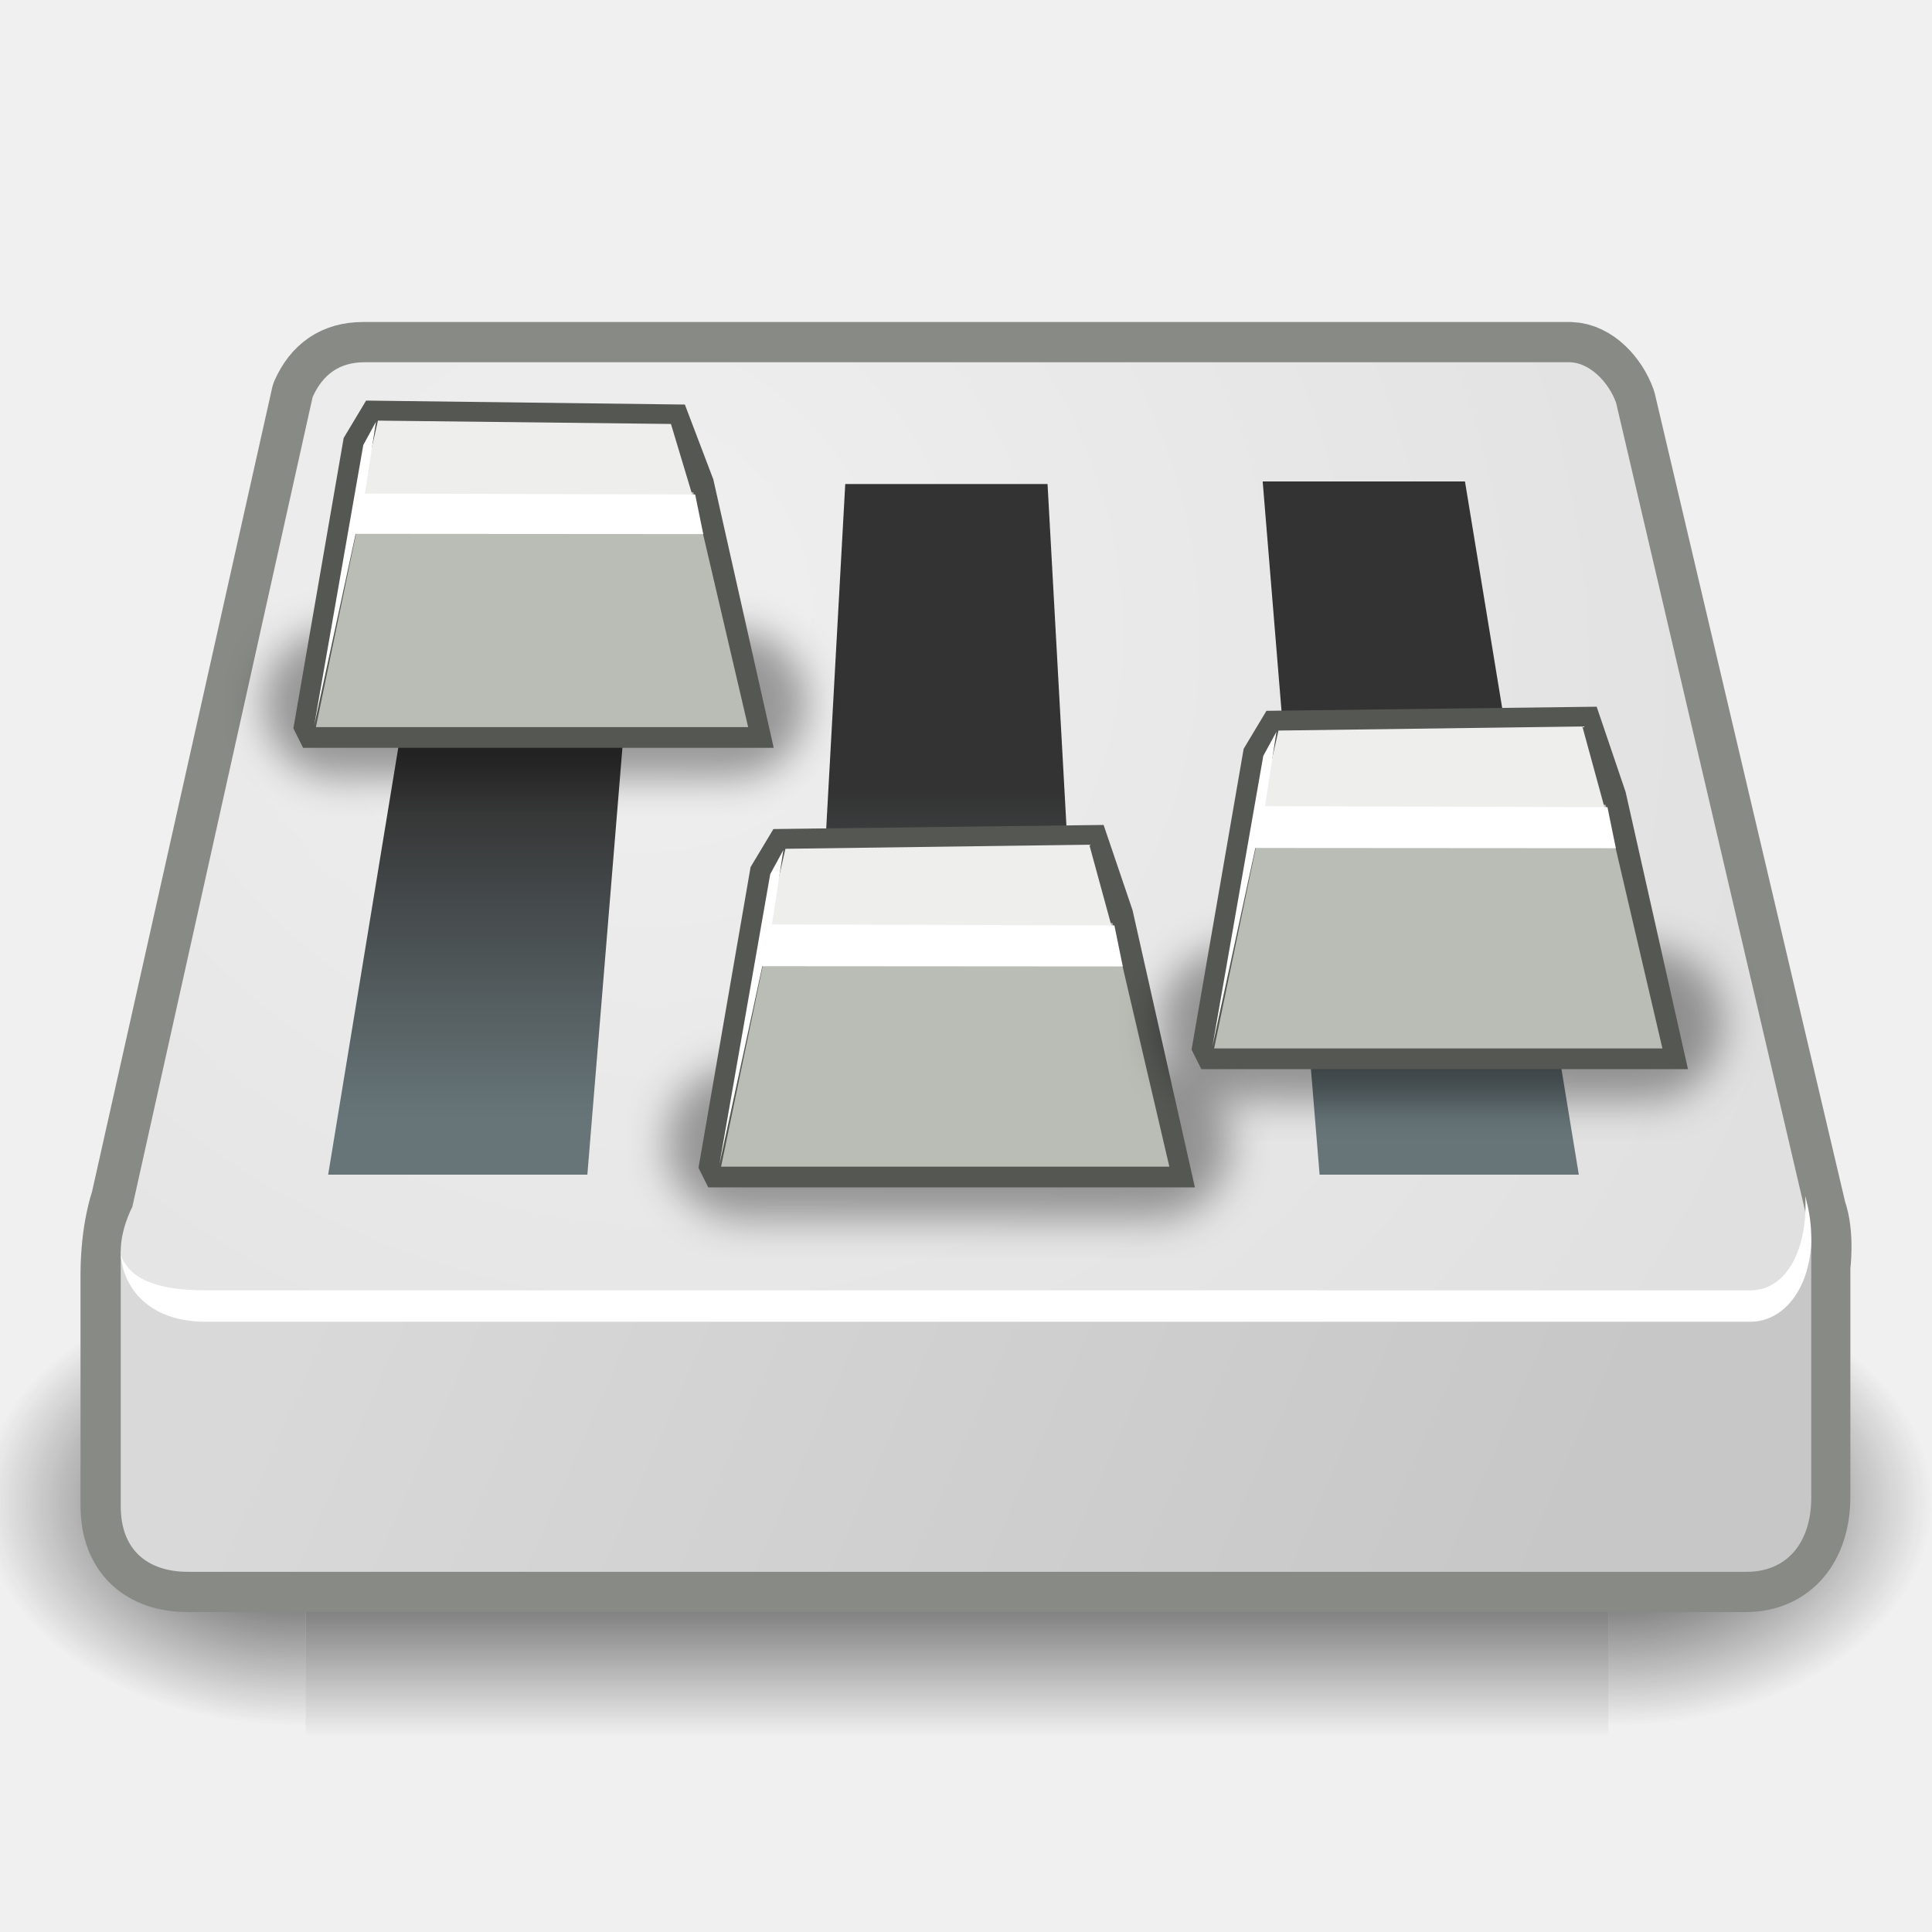
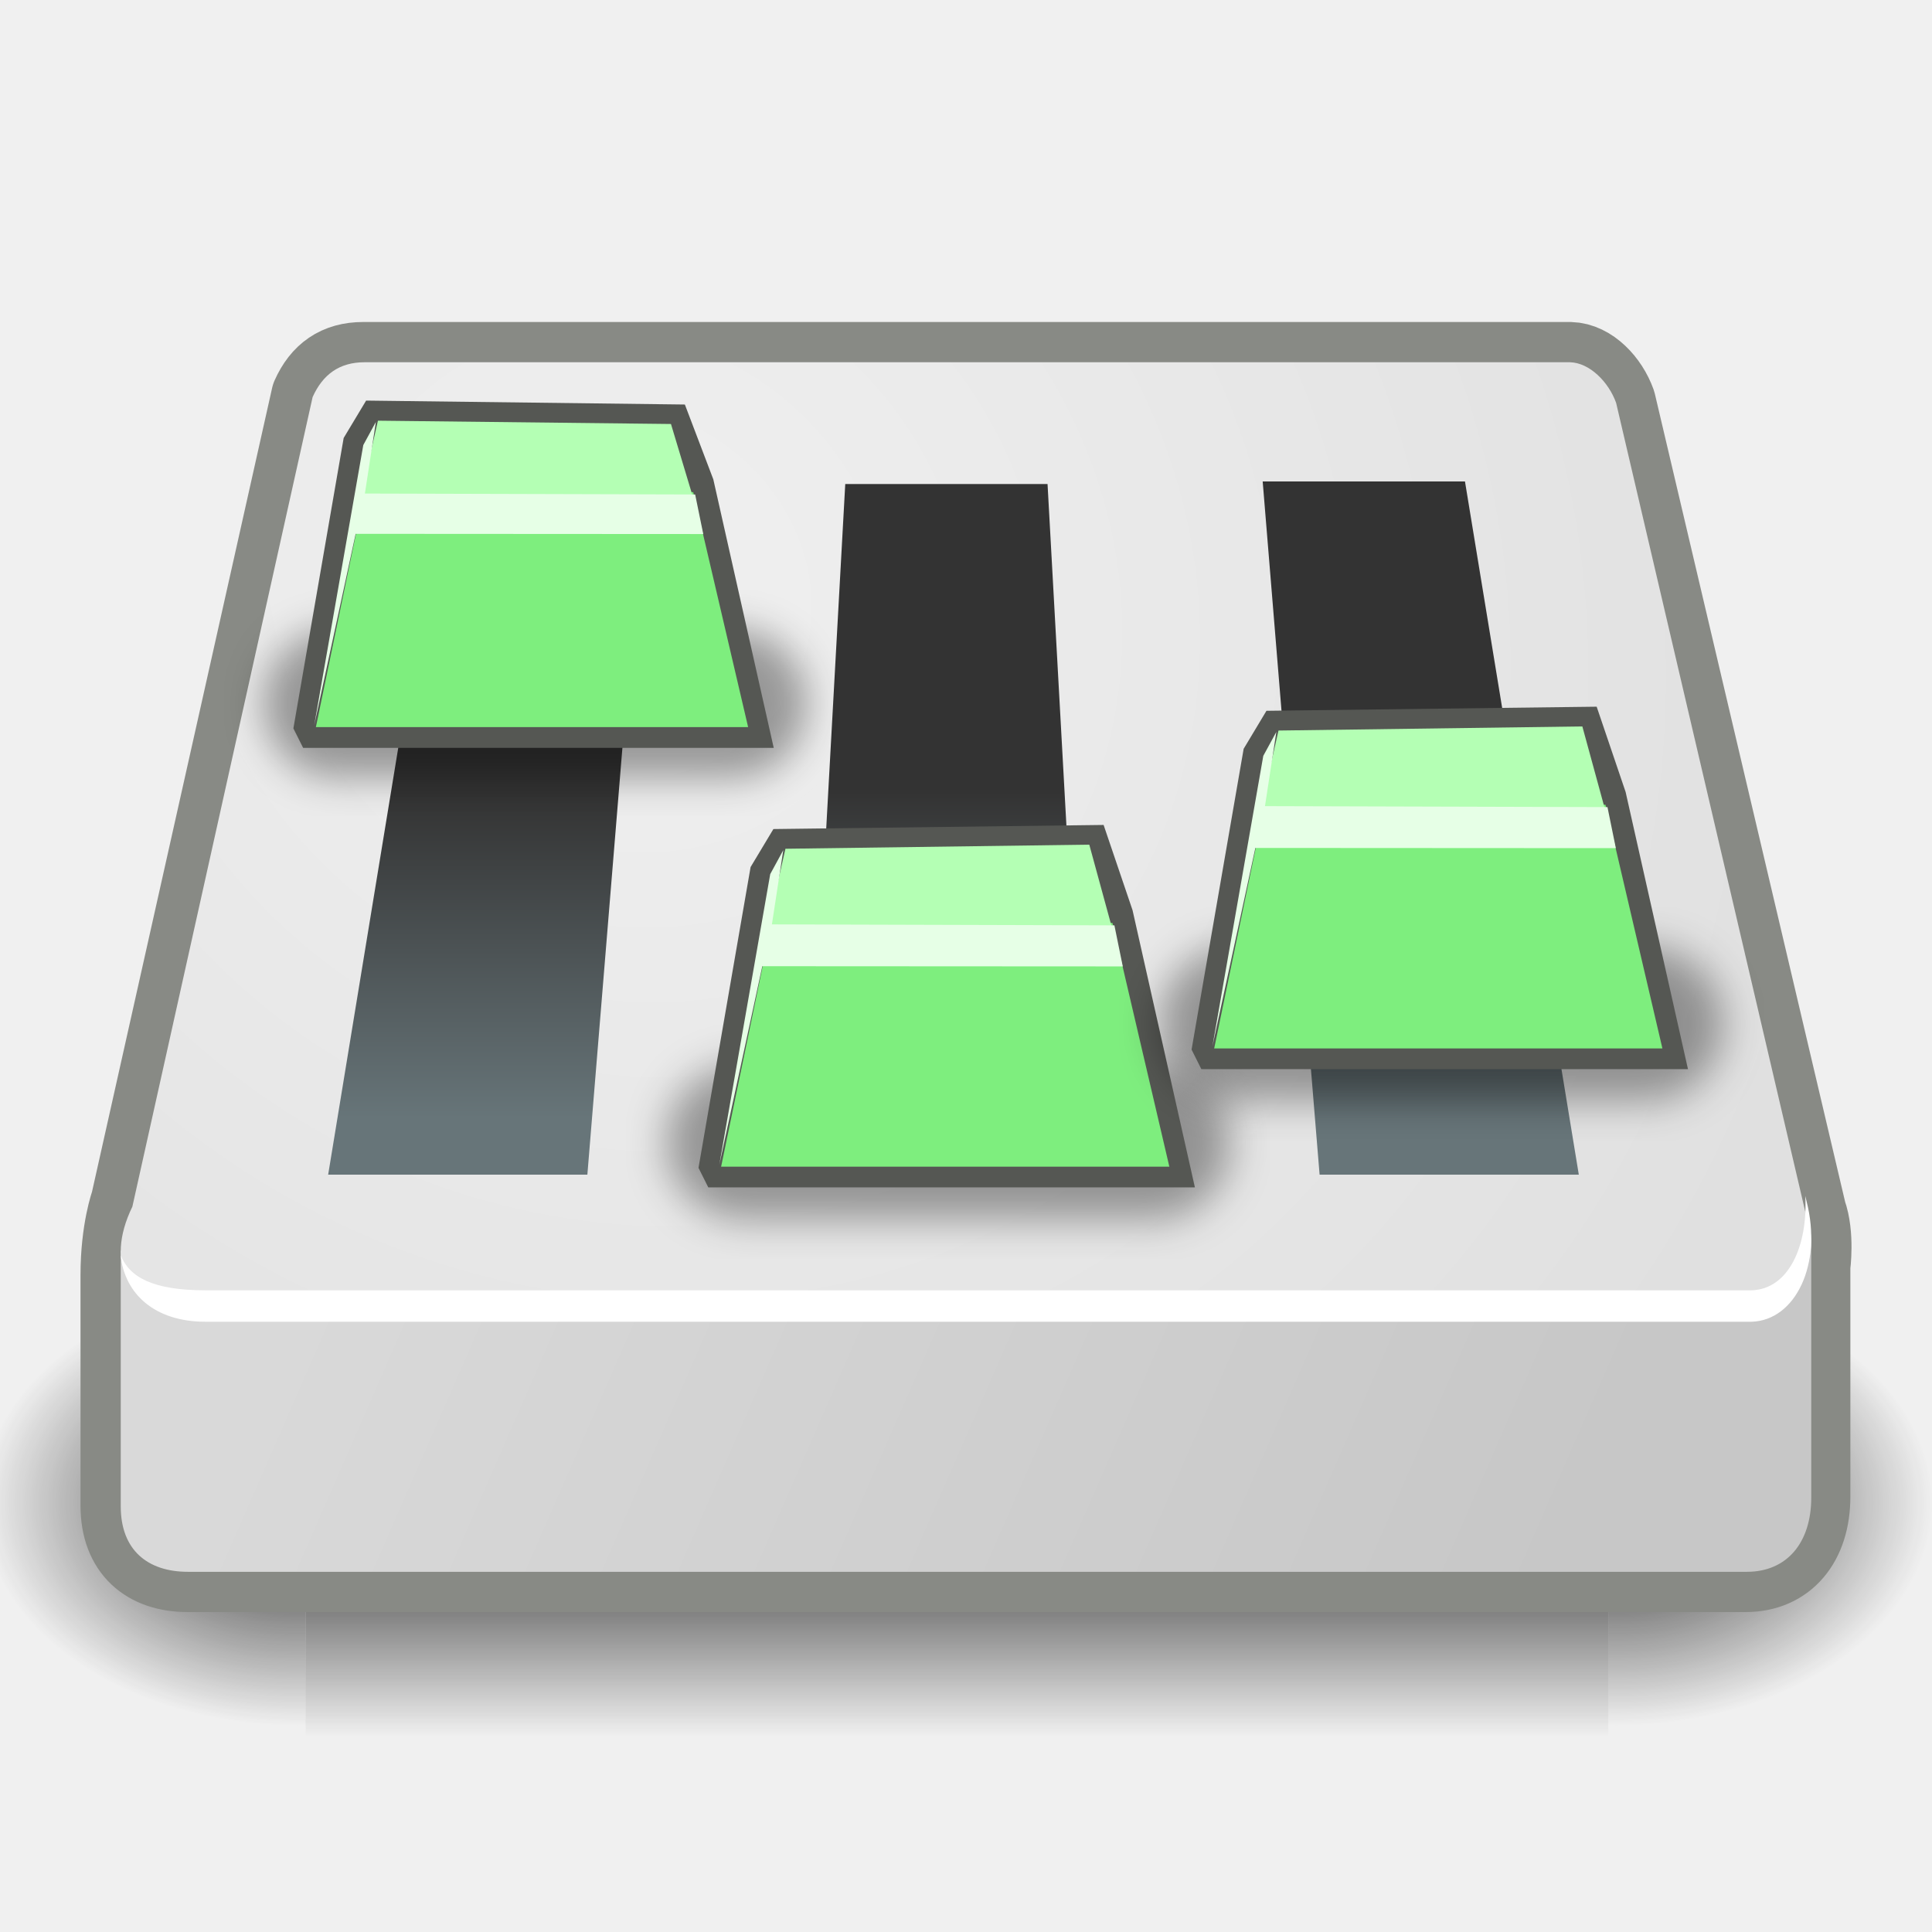
<svg xmlns="http://www.w3.org/2000/svg" xmlns:xlink="http://www.w3.org/1999/xlink" width="48" height="48" id="svg7854" version="1.0">
  <defs id="defs7856">
    <linearGradient id="linearGradient24230">
      <stop id="stop24232" offset="0" style="stop-color:#677579;stop-opacity:1;" />
      <stop id="stop24234" offset="1" style="stop-color:#333333;stop-opacity:1;" />
    </linearGradient>
    <linearGradient id="linearGradient5048">
      <stop id="stop5050" offset="0" style="stop-color:black;stop-opacity:0;" />
      <stop style="stop-color:black;stop-opacity:1;" offset="0.5" id="stop5056" />
      <stop id="stop5052" offset="1" style="stop-color:black;stop-opacity:0;" />
    </linearGradient>
    <linearGradient id="linearGradient4228">
      <stop style="stop-color:#d9d9d9;stop-opacity:1;" offset="0" id="stop4230" />
      <stop style="stop-color:#c7c7c7;stop-opacity:1;" offset="1" id="stop4232" />
    </linearGradient>
    <linearGradient id="linearGradient4244">
      <stop style="stop-color:#f0f0f0;stop-opacity:1;" offset="0" id="stop4246" />
      <stop style="stop-color:#e0e0e0;stop-opacity:1;" offset="1" id="stop4248" />
    </linearGradient>
    <linearGradient id="linearGradient5060">
      <stop id="stop5062" offset="0" style="stop-color:black;stop-opacity:1;" />
      <stop id="stop5064" offset="1" style="stop-color:black;stop-opacity:0;" />
    </linearGradient>
    <linearGradient xlink:href="#linearGradient4228" id="linearGradient6613" gradientUnits="userSpaceOnUse" gradientTransform="matrix(1.003903,0,0,1,-0.2863699,4.084439)" x1="7.605" y1="28.481" x2="36.183" y2="40.944" />
    <radialGradient xlink:href="#linearGradient4244" id="radialGradient6615" gradientUnits="userSpaceOnUse" gradientTransform="matrix(1.290185,0.7884154,-0.7129611,1.179602,-2.632237,-1.077583)" cx="15.571" cy="2.959" fx="15.571" fy="2.959" r="20.936" />
    <linearGradient xlink:href="#linearGradient24230" id="linearGradient6626" gradientUnits="userSpaceOnUse" gradientTransform="matrix(-1,0,0,0.587604,48.51835,9.808271)" x1="12.513" y1="30.586" x2="12.513" y2="16.886" />
    <linearGradient xlink:href="#linearGradient24230" id="linearGradient6628" gradientUnits="userSpaceOnUse" gradientTransform="matrix(1,0,0,0.587604,-1.140279,9.808271)" x1="12.513" y1="30.586" x2="12.513" y2="16.886" />
    <linearGradient xlink:href="#linearGradient24230" id="linearGradient6635" gradientUnits="userSpaceOnUse" gradientTransform="translate(11,-3.973982)" x1="12.513" y1="30.586" x2="12.513" y2="23.636" />
    <filter x="-0.071" width="1.142" y="-0.261" height="1.523" id="filter7681">
      <feGaussianBlur stdDeviation="0.458" id="feGaussianBlur7683" />
    </filter>
    <linearGradient xlink:href="#linearGradient5048" id="linearGradient7734" gradientUnits="userSpaceOnUse" gradientTransform="matrix(6.702375e-2,0,0,4.7279468e-2,0.3013351,14.32798)" x1="302.857" y1="366.648" x2="302.857" y2="609.505" />
    <radialGradient xlink:href="#linearGradient5060" id="radialGradient7736" gradientUnits="userSpaceOnUse" gradientTransform="matrix(6.702375e-2,0,0,4.7279468e-2,0.3145254,14.32798)" cx="605.714" cy="486.648" fx="605.714" fy="486.648" r="117.143" />
    <radialGradient xlink:href="#linearGradient5060" id="radialGradient7738" gradientUnits="userSpaceOnUse" gradientTransform="matrix(-6.702375e-2,0,0,4.7279468e-2,48.73675,14.32798)" cx="605.714" cy="486.648" fx="605.714" fy="486.648" r="117.143" />
  </defs>
  <g id="layer1">
    <g id="g7729" transform="translate(-0.75,0)">
      <rect y="31.663" x="8.344" height="11.482" width="32.363" id="rect6591" style="opacity:0.853;color:#000000;fill:url(#linearGradient7734);fill-opacity:1;fill-rule:nonzero;stroke:none;stroke-width:1;stroke-linecap:round;stroke-linejoin:miter;marker:none;marker-start:none;marker-mid:none;marker-end:none;stroke-miterlimit:4;stroke-dasharray:none;stroke-dashoffset:0;stroke-opacity:1;visibility:visible;display:inline;overflow:visible" />
      <path id="path6593" d="M 40.707,31.663 C 40.707,31.663 40.707,43.145 40.707,43.145 C 44.159,43.166 49.051,40.572 49.051,37.403 C 49.051,34.234 45.2,31.663 40.707,31.663 z" style="opacity:0.853;color:#000000;fill:url(#radialGradient7736);fill-opacity:1;fill-rule:nonzero;stroke:none;stroke-width:1;stroke-linecap:round;stroke-linejoin:miter;marker:none;marker-start:none;marker-mid:none;marker-end:none;stroke-miterlimit:4;stroke-dasharray:none;stroke-dashoffset:0;stroke-opacity:1;visibility:visible;display:inline;overflow:visible" />
      <path style="opacity:0.853;color:#000000;fill:url(#radialGradient7738);fill-opacity:1;fill-rule:nonzero;stroke:none;stroke-width:1;stroke-linecap:round;stroke-linejoin:miter;marker:none;marker-start:none;marker-mid:none;marker-end:none;stroke-miterlimit:4;stroke-dasharray:none;stroke-dashoffset:0;stroke-opacity:1;visibility:visible;display:inline;overflow:visible" d="M 8.344,31.663 C 8.344,31.663 8.344,43.145 8.344,43.145 C 4.893,43.166 2.6449977e-09,40.572 2.6449977e-09,37.403 C 2.6449977e-09,34.234 3.852,31.663 8.344,31.663 z" id="path6595" />
    </g>
    <path style="fill:none;fill-opacity:1;fill-rule:evenodd;stroke:#888a85;stroke-width:2;stroke-linecap:round;stroke-linejoin:round;stroke-miterlimit:4;stroke-dasharray:none;stroke-opacity:1" d="M 9.023,9 C 8.395,9 7.988,9.294 7.737,9.855 C 7.737,9.855 3.251,29.877 3.251,29.877 C 3.251,29.877 3,30.557 3,31.681 C 3,31.681 3,37.405 3,37.405 C 3,38.501 3.66,39.051 4.663,39.051 L 43.372,39.051 C 44.361,39.051 44.972,38.323 44.972,37.183 L 44.972,31.46 C 44.972,31.46 45.078,30.679 44.878,30.13 L 40.141,10.013 C 39.956,9.494 39.502,9.012 39.012,9 L 9.023,9 z" id="path6597" />
    <path style="fill:url(#linearGradient6613);fill-opacity:1;fill-rule:evenodd;stroke:none;stroke-width:1.02px;stroke-linecap:butt;stroke-linejoin:miter;stroke-opacity:1" d="M 3,31.081 L 3.768,30.389 L 41.524,30.452 L 45,30.769 L 45,37.207 C 45,38.333 44.391,39.051 43.402,39.051 L 4.668,39.051 C 3.666,39.051 3,38.509 3,37.426 L 3,31.081 z" id="path6599" />
    <path style="fill:url(#radialGradient6615);fill-opacity:1;fill-rule:evenodd;stroke:none;stroke-width:1px;stroke-linecap:butt;stroke-linejoin:miter;stroke-opacity:1" d="M 3.289,29.978 C 2.573,31.455 3.289,32.392 4.328,32.392 C 4.328,32.392 43.448,32.392 43.448,32.392 C 44.57,32.368 45.299,31.371 44.881,30.23 L 40.152,10.009 C 39.967,9.492 39.495,9.012 39.006,9 L 9.057,9 C 8.43,9 8.018,9.306 7.767,9.865 C 7.767,9.865 3.289,29.978 3.289,29.978 z" id="path6601" />
    <path style="fill:#ffffff;fill-opacity:1;fill-rule:evenodd;stroke:none;stroke-width:1px;stroke-linecap:butt;stroke-linejoin:miter;stroke-opacity:1" d="M 44.852,29.713 C 44.916,30.963 44.435,32.029 43.52,32.057 C 43.52,32.057 5.1,32.057 5.1,32.057 C 3.801,32.057 3.218,31.732 3,31.189 C 3.092,32.133 3.832,32.838 5.1,32.838 C 5.1,32.838 43.52,32.838 43.52,32.838 C 44.604,32.805 45.286,31.414 44.883,29.843 L 44.852,29.713 z" id="path6603" />
    <path style="color:#000000;fill:url(#linearGradient6628);fill-opacity:1;fill-rule:nonzero;stroke:none;stroke-width:1;stroke-linecap:butt;stroke-linejoin:miter;marker:none;marker-start:none;marker-mid:none;marker-end:none;stroke-miterlimit:4;stroke-dashoffset:0;stroke-opacity:1;visibility:visible;display:inline;overflow:visible" d="M 10.981,11.962 L 16.007,11.962 L 14.593,29.184 L 8.153,29.184 L 10.981,11.962 z" id="rect6619" />
    <path id="path6624" d="M 36.397,11.962 L 31.371,11.962 L 32.785,29.184 L 39.225,29.184 L 36.397,11.962 z" style="color:#000000;fill:url(#linearGradient6626);fill-opacity:1;fill-rule:nonzero;stroke:none;stroke-width:1;stroke-linecap:butt;stroke-linejoin:miter;marker:none;marker-start:none;marker-mid:none;marker-end:none;stroke-miterlimit:4;stroke-dashoffset:0;stroke-opacity:1;visibility:visible;display:inline;overflow:visible" />
    <path style="color:#000000;fill:url(#linearGradient6635);fill-opacity:1;fill-rule:nonzero;stroke:none;stroke-width:1;stroke-linecap:butt;stroke-linejoin:miter;marker:none;marker-start:none;marker-mid:none;marker-end:none;stroke-miterlimit:4;stroke-dashoffset:0;stroke-opacity:1;visibility:visible;display:inline;overflow:visible" d="M 21,12.026 L 26.026,12.026 L 26.964,29 L 20.062,29 L 21,12.026 z" id="rect6630" />
-     <g id="g7685" transform="translate(-1,-2)">
-       <rect transform="matrix(1.087379,0,0,1.087379,-2.146238,-2.654126)" ry="1.75" rx="1.75" y="28.625" x="18.125" height="3.5" width="12.875" id="rect7619" style="opacity:0.365;color:#000000;fill:#000000;fill-opacity:1;fill-rule:evenodd;stroke:none;stroke-width:1px;stroke-linecap:butt;stroke-linejoin:miter;marker:none;marker-start:none;marker-mid:none;marker-end:none;stroke-miterlimit:4;stroke-dasharray:none;stroke-dashoffset:0;stroke-opacity:1;visibility:visible;display:inline;overflow:visible;filter:url(#filter7681);enable-background:accumulate" />
-       <path id="path7612" d="M 28.062,23 L 20.5,23.094 L 20.125,23.719 L 18.875,30.938 L 18.906,31 L 30.062,31 L 28.656,24.75 L 28.062,23 z" style="opacity:1;color:#000000;fill:#babdb6;fill-opacity:1;fill-rule:evenodd;stroke:#555753;stroke-width:1px;stroke-linecap:butt;stroke-linejoin:miter;marker:none;marker-start:none;marker-mid:none;marker-end:none;stroke-miterlimit:4;stroke-dasharray:none;stroke-dashoffset:0;stroke-opacity:1;visibility:visible;display:inline;overflow:visible;enable-background:accumulate" />
-       <path id="path6637" d="M 18.915,30.985 L 30.052,30.985 L 28.638,24.931 L 20.153,25.019 L 18.915,30.985 z" style="opacity:1;color:#000000;fill:#babdb6;fill-opacity:1;fill-rule:evenodd;stroke:none;stroke-width:1px;stroke-linecap:butt;stroke-linejoin:miter;marker:none;marker-start:none;marker-mid:none;marker-end:none;stroke-miterlimit:4;stroke-dasharray:none;stroke-dashoffset:0;stroke-opacity:1;visibility:visible;display:inline;overflow:visible;enable-background:accumulate" />
-       <path id="path7608" d="M 20.514,23.088 L 20.072,25.024 L 28.625,25.043 L 28.063,22.986 L 20.514,23.088 z" style="opacity:1;color:#000000;fill:#eeeeec;fill-opacity:1;fill-rule:evenodd;stroke:none;stroke-width:1px;stroke-linecap:butt;stroke-linejoin:miter;marker:none;marker-start:none;marker-mid:none;marker-end:none;stroke-miterlimit:4;stroke-dasharray:none;stroke-dashoffset:0;stroke-opacity:1;visibility:visible;display:inline;overflow:visible;enable-background:accumulate" />
-       <path id="path7610" d="M 20.462,23.119 L 20.136,23.717 L 18.871,30.941 L 19.939,26.005 L 28.895,26.011 L 28.687,24.991 L 20.178,24.967 L 20.462,23.119 z" style="opacity:1;color:#000000;fill:#ffffff;fill-opacity:1;fill-rule:evenodd;stroke:none;stroke-width:1px;stroke-linecap:butt;stroke-linejoin:miter;marker:none;marker-start:none;marker-mid:none;marker-end:none;stroke-miterlimit:4;stroke-dasharray:none;stroke-dashoffset:0;stroke-opacity:1;visibility:visible;display:inline;overflow:visible;enable-background:accumulate" />
-     </g>
-     <g id="g7692" transform="matrix(0.9642857,0,0,0.9642857,-10.39107,-11.81317)">
-       <rect style="opacity:0.365;color:#000000;fill:#000000;fill-opacity:1;fill-rule:evenodd;stroke:none;stroke-width:1px;stroke-linecap:butt;stroke-linejoin:miter;marker:none;marker-start:none;marker-mid:none;marker-end:none;stroke-miterlimit:4;stroke-dasharray:none;stroke-dashoffset:0;stroke-opacity:1;visibility:visible;display:inline;overflow:visible;filter:url(#filter7681);enable-background:accumulate" id="rect7694" width="12.875" height="3.5" x="18.125" y="28.625" rx="1.75" ry="1.75" transform="matrix(1.087379,0,0,1.087379,-2.146238,-2.654126)" />
-       <path style="opacity:1;color:#000000;fill:#babdb6;fill-opacity:1;fill-rule:evenodd;stroke:#555753;stroke-width:1.037px;stroke-linecap:butt;stroke-linejoin:miter;marker:none;marker-start:none;marker-mid:none;marker-end:none;stroke-miterlimit:4;stroke-dasharray:none;stroke-dashoffset:0;stroke-opacity:1;visibility:visible;display:inline;overflow:visible;enable-background:accumulate" d="M 28.062,23.188 L 20.5,23.094 L 20.125,23.719 L 18.875,30.938 L 18.906,31 L 30.062,31 L 28.656,24.75 L 28.062,23.188 z" id="path7696" />
-       <path style="opacity:1;color:#000000;fill:#babdb6;fill-opacity:1;fill-rule:evenodd;stroke:none;stroke-width:1px;stroke-linecap:butt;stroke-linejoin:miter;marker:none;marker-start:none;marker-mid:none;marker-end:none;stroke-miterlimit:4;stroke-dasharray:none;stroke-dashoffset:0;stroke-opacity:1;visibility:visible;display:inline;overflow:visible;enable-background:accumulate" d="M 18.915,30.985 L 30.052,30.985 L 28.638,24.931 L 20.153,25.019 L 18.915,30.985 z" id="path7698" />
-       <path style="opacity:1;color:#000000;fill:#eeeeec;fill-opacity:1;fill-rule:evenodd;stroke:none;stroke-width:1px;stroke-linecap:butt;stroke-linejoin:miter;marker:none;marker-start:none;marker-mid:none;marker-end:none;stroke-miterlimit:4;stroke-dasharray:none;stroke-dashoffset:0;stroke-opacity:1;visibility:visible;display:inline;overflow:visible;enable-background:accumulate" d="M 20.514,23.088 L 20.072,25.024 L 28.625,25.043 L 28.063,23.174 L 20.514,23.088 z" id="path7700" />
-       <path style="opacity:1;color:#000000;fill:#ffffff;fill-opacity:1;fill-rule:evenodd;stroke:none;stroke-width:1px;stroke-linecap:butt;stroke-linejoin:miter;marker:none;marker-start:none;marker-mid:none;marker-end:none;stroke-miterlimit:4;stroke-dasharray:none;stroke-dashoffset:0;stroke-opacity:1;visibility:visible;display:inline;overflow:visible;enable-background:accumulate" d="M 20.462,23.119 L 20.136,23.717 L 18.871,30.941 L 19.939,26.005 L 28.895,26.011 L 28.687,24.991 L 20.178,24.967 L 20.462,23.119 z" id="path7702" />
-     </g>
-     <g transform="translate(11.25,-4.9375)" id="g7704">
-       <rect transform="matrix(1.087379,0,0,1.087379,-2.146238,-2.654126)" ry="1.75" rx="1.75" y="28.625" x="18.125" height="3.5" width="12.875" id="rect7706" style="opacity:0.365;color:#000000;fill:#000000;fill-opacity:1;fill-rule:evenodd;stroke:none;stroke-width:1px;stroke-linecap:butt;stroke-linejoin:miter;marker:none;marker-start:none;marker-mid:none;marker-end:none;stroke-miterlimit:4;stroke-dasharray:none;stroke-dashoffset:0;stroke-opacity:1;visibility:visible;display:inline;overflow:visible;filter:url(#filter7681);enable-background:accumulate" />
-       <path id="path7708" d="M 28.062,23 L 20.5,23.094 L 20.125,23.719 L 18.875,30.938 L 18.906,31 L 30.062,31 L 28.656,24.75 L 28.062,23 z" style="opacity:1;color:#000000;fill:#babdb6;fill-opacity:1;fill-rule:evenodd;stroke:#555753;stroke-width:1px;stroke-linecap:butt;stroke-linejoin:miter;marker:none;marker-start:none;marker-mid:none;marker-end:none;stroke-miterlimit:4;stroke-dasharray:none;stroke-dashoffset:0;stroke-opacity:1;visibility:visible;display:inline;overflow:visible;enable-background:accumulate" />
-       <path id="path7710" d="M 18.915,30.985 L 30.052,30.985 L 28.638,24.931 L 20.153,25.019 L 18.915,30.985 z" style="opacity:1;color:#000000;fill:#babdb6;fill-opacity:1;fill-rule:evenodd;stroke:none;stroke-width:1px;stroke-linecap:butt;stroke-linejoin:miter;marker:none;marker-start:none;marker-mid:none;marker-end:none;stroke-miterlimit:4;stroke-dasharray:none;stroke-dashoffset:0;stroke-opacity:1;visibility:visible;display:inline;overflow:visible;enable-background:accumulate" />
-       <path id="path7712" d="M 20.514,23.088 L 20.072,25.024 L 28.625,25.043 L 28.063,22.986 L 20.514,23.088 z" style="opacity:1;color:#000000;fill:#eeeeec;fill-opacity:1;fill-rule:evenodd;stroke:none;stroke-width:1px;stroke-linecap:butt;stroke-linejoin:miter;marker:none;marker-start:none;marker-mid:none;marker-end:none;stroke-miterlimit:4;stroke-dasharray:none;stroke-dashoffset:0;stroke-opacity:1;visibility:visible;display:inline;overflow:visible;enable-background:accumulate" />
-       <path id="path7714" d="M 20.462,23.119 L 20.136,23.717 L 18.871,30.941 L 19.939,26.005 L 28.895,26.011 L 28.687,24.991 L 20.178,24.967 L 20.462,23.119 z" style="opacity:1;color:#000000;fill:#ffffff;fill-opacity:1;fill-rule:evenodd;stroke:none;stroke-width:1px;stroke-linecap:butt;stroke-linejoin:miter;marker:none;marker-start:none;marker-mid:none;marker-end:none;stroke-miterlimit:4;stroke-dasharray:none;stroke-dashoffset:0;stroke-opacity:1;visibility:visible;display:inline;overflow:visible;enable-background:accumulate" />
-     </g>
+     <rect style="color:#000000;display:inline;overflow:visible;visibility:visible;opacity:0.365;fill:#000000;fill-opacity:1;fill-rule:evenodd;stroke:none;stroke-width:1px;stroke-linecap:butt;stroke-linejoin:miter;stroke-miterlimit:4;stroke-dasharray:none;stroke-dashoffset:0;stroke-opacity:1;marker:none;marker-start:none;marker-mid:none;marker-end:none;filter:url(#filter7681);enable-background:accumulate" id="rect7619" width="12.875" height="3.5" x="18.125" y="28.625" rx="1.75" ry="1.75" transform="matrix(1.087379,0,0,1.087379,-3.146238,-4.654126)" />
+     <path style="color:#000000;display:inline;overflow:visible;visibility:visible;opacity:1;fill:#babdb6;fill-opacity:1;fill-rule:evenodd;stroke:#555753;stroke-width:1px;stroke-linecap:butt;stroke-linejoin:miter;stroke-miterlimit:4;stroke-dasharray:none;stroke-dashoffset:0;stroke-opacity:1;marker:none;marker-start:none;marker-mid:none;marker-end:none;enable-background:accumulate" d="M 27.062,21 19.5,21.094 19.125,21.719 17.875,28.938 17.906,29 29.062,29 27.656,22.75 27.062,21 Z" id="path7612" />
+     <path style="color:#000000;display:inline;overflow:visible;visibility:visible;opacity:1;fill:#7eee7e;fill-opacity:1;fill-rule:evenodd;stroke:none;stroke-width:1px;stroke-linecap:butt;stroke-linejoin:miter;stroke-miterlimit:4;stroke-dasharray:none;stroke-dashoffset:0;stroke-opacity:1;marker:none;marker-start:none;marker-mid:none;marker-end:none;enable-background:accumulate" d="m 17.915,28.985 11.137,0 -1.414,-6.055 -8.485,0.088 -1.237,5.966 z" id="path6637" />
+     <path style="color:#000000;display:inline;overflow:visible;visibility:visible;opacity:1;fill:#b4ffb4;fill-opacity:1;fill-rule:evenodd;stroke:none;stroke-width:1px;stroke-linecap:butt;stroke-linejoin:miter;stroke-miterlimit:4;stroke-dasharray:none;stroke-dashoffset:0;stroke-opacity:1;marker:none;marker-start:none;marker-mid:none;marker-end:none;enable-background:accumulate" d="m 19.514,21.088 -0.442,1.936 8.553,0.018 -0.562,-2.057 -7.549,0.102 z" id="path7608" />
+     <path style="color:#000000;display:inline;overflow:visible;visibility:visible;opacity:1;fill:#e6ffe6;fill-opacity:1;fill-rule:evenodd;stroke:none;stroke-width:1px;stroke-linecap:butt;stroke-linejoin:miter;stroke-miterlimit:4;stroke-dasharray:none;stroke-dashoffset:0;stroke-opacity:1;marker:none;marker-start:none;marker-mid:none;marker-end:none;enable-background:accumulate" d="m 19.462,21.119 -0.326,0.598 -1.265,7.224 1.068,-4.936 8.956,0.005 -0.208,-1.02 -8.509,-0.024 0.283,-1.849 z" id="path7610" />
+     <rect transform="matrix(1.048544,0,0,1.048544,-12.46066,-14.3725)" ry="1.75" rx="1.75" y="28.625" x="18.125" height="3.5" width="12.875" id="rect7694" style="color:#000000;display:inline;overflow:visible;visibility:visible;opacity:0.365;fill:#000000;fill-opacity:1;fill-rule:evenodd;stroke:none;stroke-width:1px;stroke-linecap:butt;stroke-linejoin:miter;stroke-miterlimit:4;stroke-dasharray:none;stroke-dashoffset:0;stroke-opacity:1;marker:none;marker-start:none;marker-mid:none;marker-end:none;filter:url(#filter7681);enable-background:accumulate" />
+     <path id="path7696" d="m 16.669,10.546 -7.292,-0.09 -0.362,0.603 -1.205,6.961 0.03,0.06 10.758,0 -1.356,-6.027 -0.573,-1.507 z" style="color:#000000;display:inline;overflow:visible;visibility:visible;opacity:1;fill:#babdb6;fill-opacity:1;fill-rule:evenodd;stroke:#555753;stroke-width:1px;stroke-linecap:butt;stroke-linejoin:miter;stroke-miterlimit:4;stroke-dasharray:none;stroke-dashoffset:0;stroke-opacity:1;marker:none;marker-start:none;marker-mid:none;marker-end:none;enable-background:accumulate" />
+     <path id="path7698" d="m 7.848,18.065 10.739,0 -1.364,-5.838 -8.182,0.085 -1.193,5.753 z" style="color:#000000;display:inline;overflow:visible;visibility:visible;opacity:1;fill:#7eee7e;fill-opacity:1;fill-rule:evenodd;stroke:none;stroke-width:1px;stroke-linecap:butt;stroke-linejoin:miter;stroke-miterlimit:4;stroke-dasharray:none;stroke-dashoffset:0;stroke-opacity:1;marker:none;marker-start:none;marker-mid:none;marker-end:none;enable-background:accumulate" />
+     <path id="path7700" d="m 9.39,10.451 -0.426,1.867 8.248,0.018 -0.542,-1.802 -7.28,-0.082 z" style="color:#000000;display:inline;overflow:visible;visibility:visible;opacity:1;fill:#b4ffb4;fill-opacity:1;fill-rule:evenodd;stroke:none;stroke-width:1px;stroke-linecap:butt;stroke-linejoin:miter;stroke-miterlimit:4;stroke-dasharray:none;stroke-dashoffset:0;stroke-opacity:1;marker:none;marker-start:none;marker-mid:none;marker-end:none;enable-background:accumulate" />
+     <path id="path7702" d="m 9.34,10.48 -0.314,0.577 -1.22,6.966 1.03,-4.76 8.636,0.005 -0.201,-0.983 -8.205,-0.023 0.273,-1.783 z" style="color:#000000;display:inline;overflow:visible;visibility:visible;opacity:1;fill:#e6ffe6;fill-opacity:1;fill-rule:evenodd;stroke:none;stroke-width:1px;stroke-linecap:butt;stroke-linejoin:miter;stroke-miterlimit:4;stroke-dasharray:none;stroke-dashoffset:0;stroke-opacity:1;marker:none;marker-start:none;marker-mid:none;marker-end:none;enable-background:accumulate" />
+     <rect style="color:#000000;display:inline;overflow:visible;visibility:visible;opacity:0.365;fill:#000000;fill-opacity:1;fill-rule:evenodd;stroke:none;stroke-width:1px;stroke-linecap:butt;stroke-linejoin:miter;stroke-miterlimit:4;stroke-dasharray:none;stroke-dashoffset:0;stroke-opacity:1;marker:none;marker-start:none;marker-mid:none;marker-end:none;filter:url(#filter7681);enable-background:accumulate" id="rect7706" width="12.875" height="3.5" x="18.125" y="28.625" rx="1.75" ry="1.75" transform="matrix(1.087379,0,0,1.087379,9.103762,-7.591626)" />
+     <path style="color:#000000;display:inline;overflow:visible;visibility:visible;opacity:1;fill:#babdb6;fill-opacity:1;fill-rule:evenodd;stroke:#555753;stroke-width:1px;stroke-linecap:butt;stroke-linejoin:miter;stroke-miterlimit:4;stroke-dasharray:none;stroke-dashoffset:0;stroke-opacity:1;marker:none;marker-start:none;marker-mid:none;marker-end:none;enable-background:accumulate" d="m 39.312,18.062 -7.562,0.094 -0.375,0.625 -1.25,7.219 0.031,0.062 11.156,0 -1.406,-6.25 -0.594,-1.75 z" id="path7708" />
+     <path style="color:#000000;display:inline;overflow:visible;visibility:visible;opacity:1;fill:#7eee7e;fill-opacity:1;fill-rule:evenodd;stroke:none;stroke-width:1px;stroke-linecap:butt;stroke-linejoin:miter;stroke-miterlimit:4;stroke-dasharray:none;stroke-dashoffset:0;stroke-opacity:1;marker:none;marker-start:none;marker-mid:none;marker-end:none;enable-background:accumulate" d="m 30.165,26.048 11.137,0 -1.414,-6.055 -8.485,0.088 -1.237,5.966 z" id="path7710" />
+     <path style="color:#000000;display:inline;overflow:visible;visibility:visible;opacity:1;fill:#b4ffb4;fill-opacity:1;fill-rule:evenodd;stroke:none;stroke-width:1px;stroke-linecap:butt;stroke-linejoin:miter;stroke-miterlimit:4;stroke-dasharray:none;stroke-dashoffset:0;stroke-opacity:1;marker:none;marker-start:none;marker-mid:none;marker-end:none;enable-background:accumulate" d="m 31.764,18.151 -0.442,1.936 8.553,0.018 -0.562,-2.057 -7.549,0.102 z" id="path7712" />
+     <path style="color:#000000;display:inline;overflow:visible;visibility:visible;opacity:1;fill:#e6ffe6;fill-opacity:1;fill-rule:evenodd;stroke:none;stroke-width:1px;stroke-linecap:butt;stroke-linejoin:miter;stroke-miterlimit:4;stroke-dasharray:none;stroke-dashoffset:0;stroke-opacity:1;marker:none;marker-start:none;marker-mid:none;marker-end:none;enable-background:accumulate" d="m 31.712,18.181 -0.326,0.598 -1.265,7.224 1.068,-4.936 8.956,0.005 -0.208,-1.02 -8.509,-0.024 0.283,-1.849 z" id="path7714" />
  </g>
</svg>
